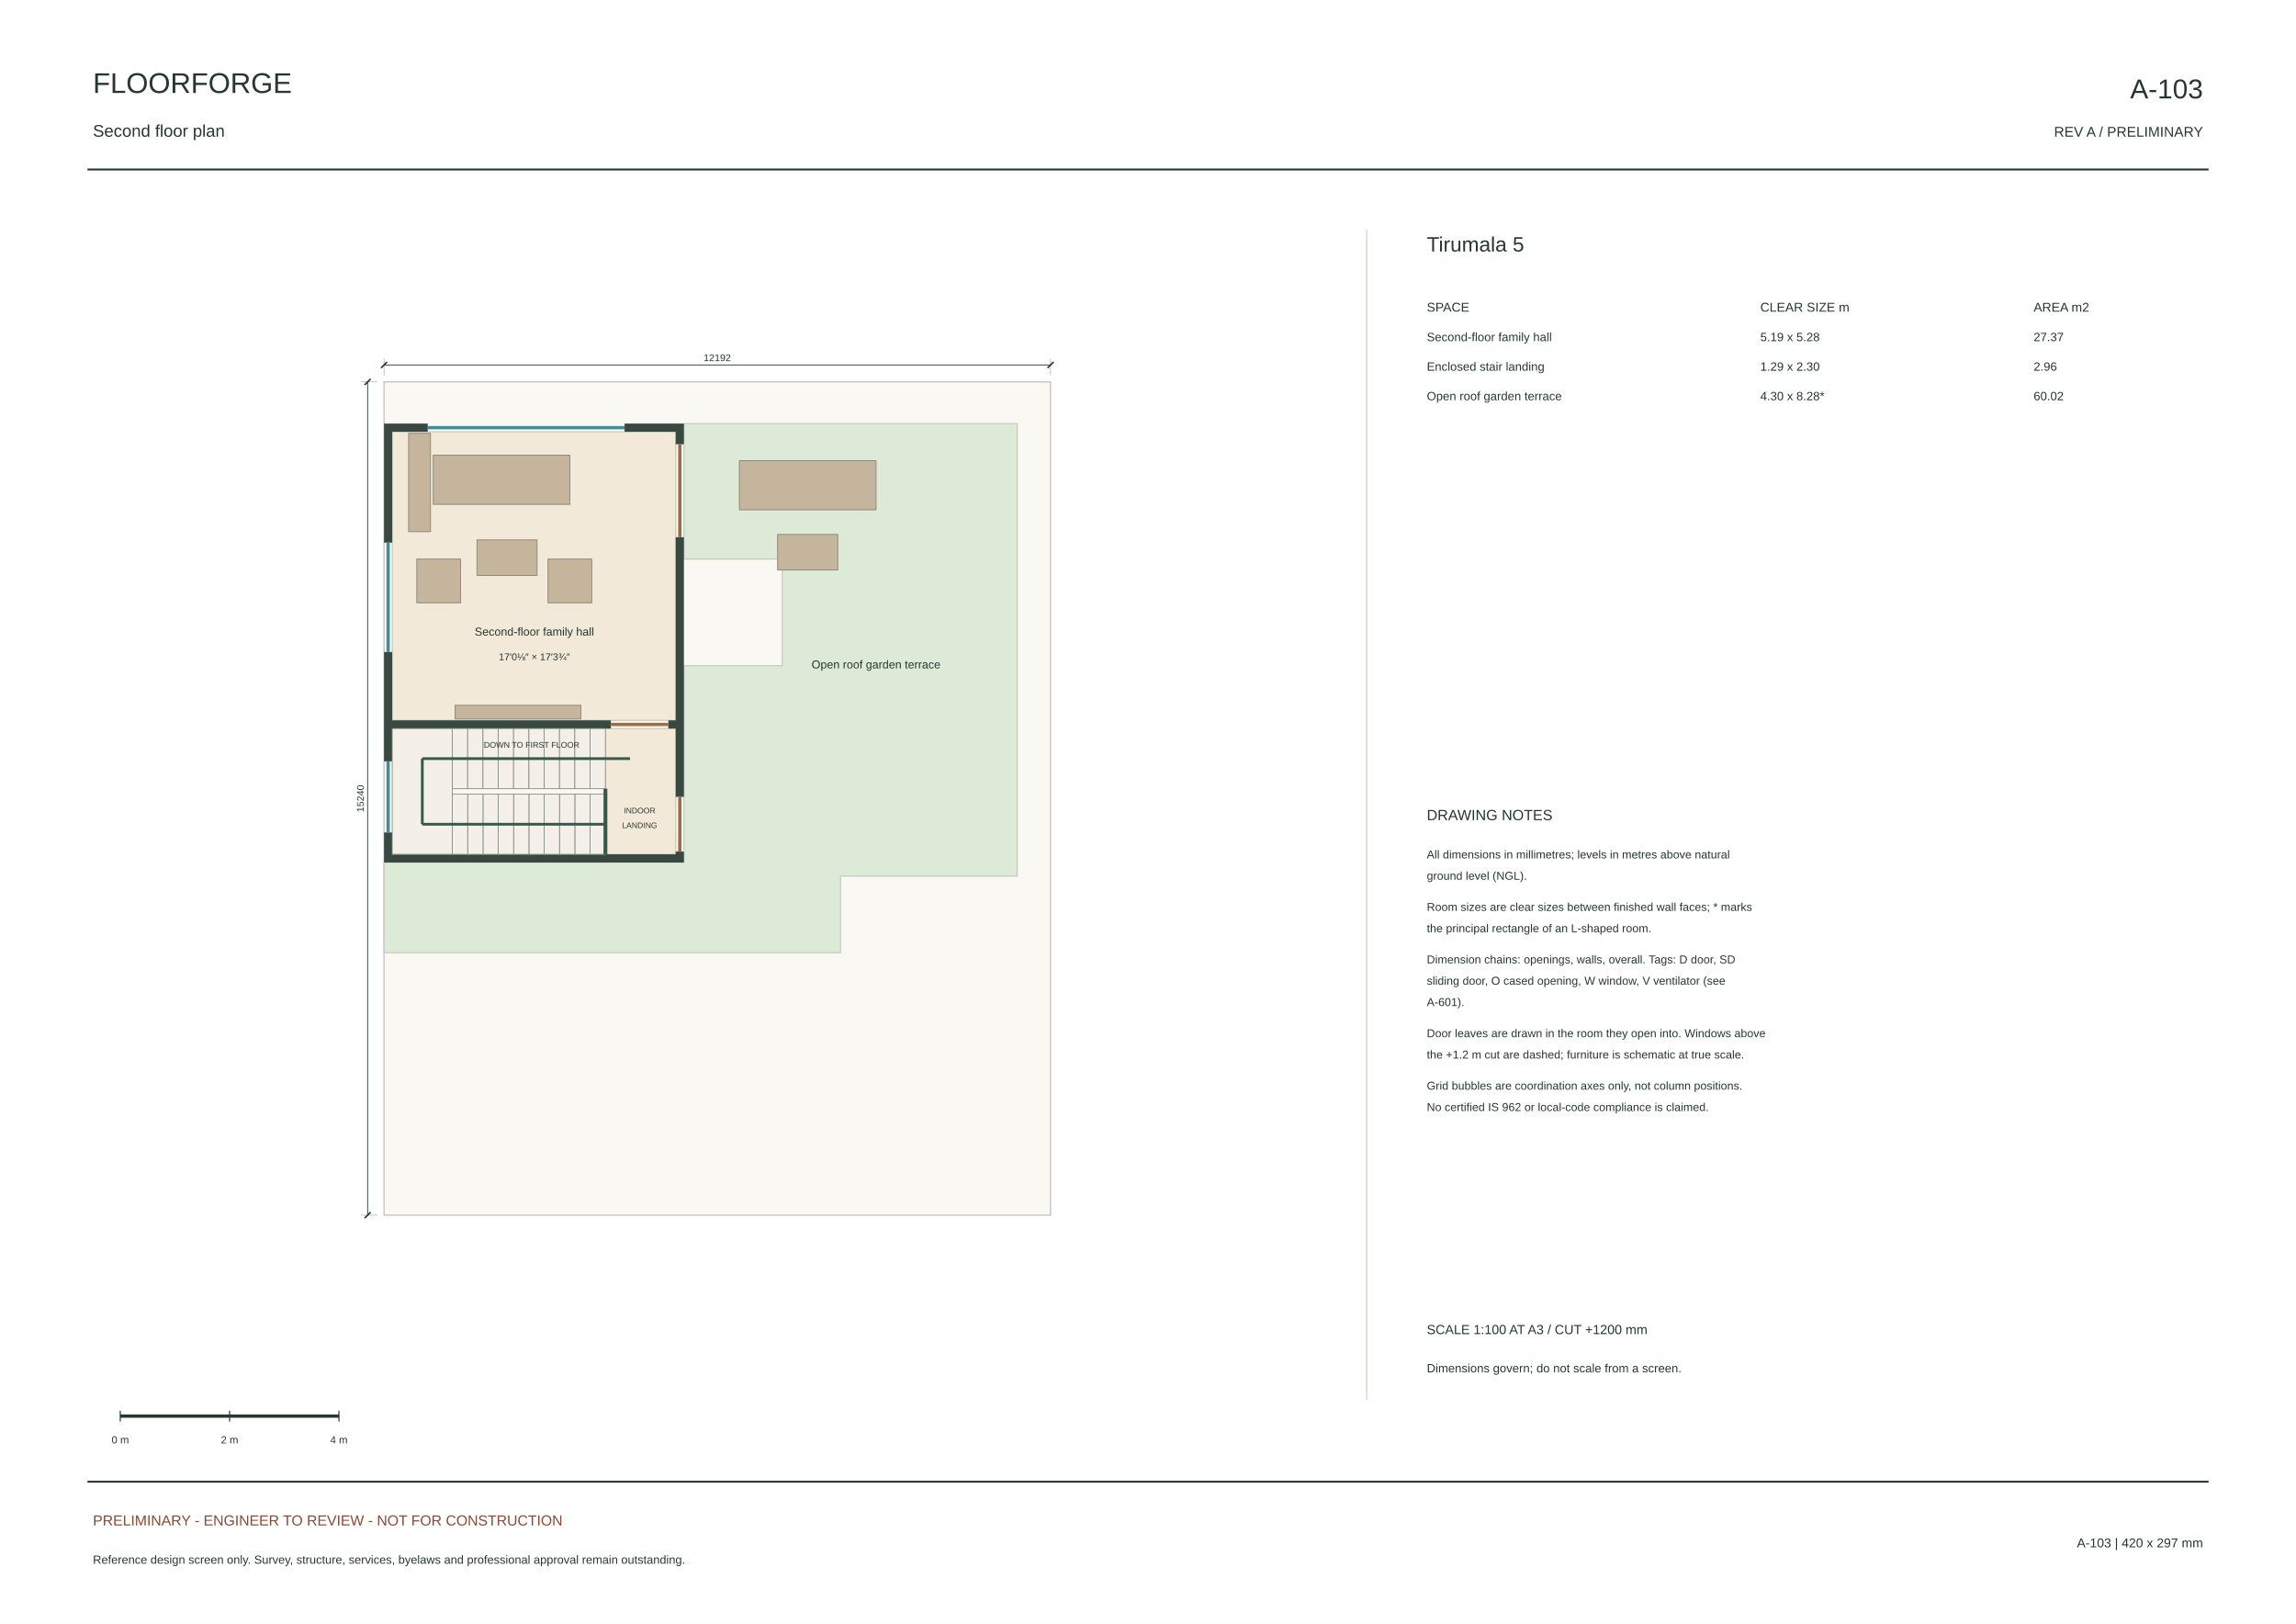
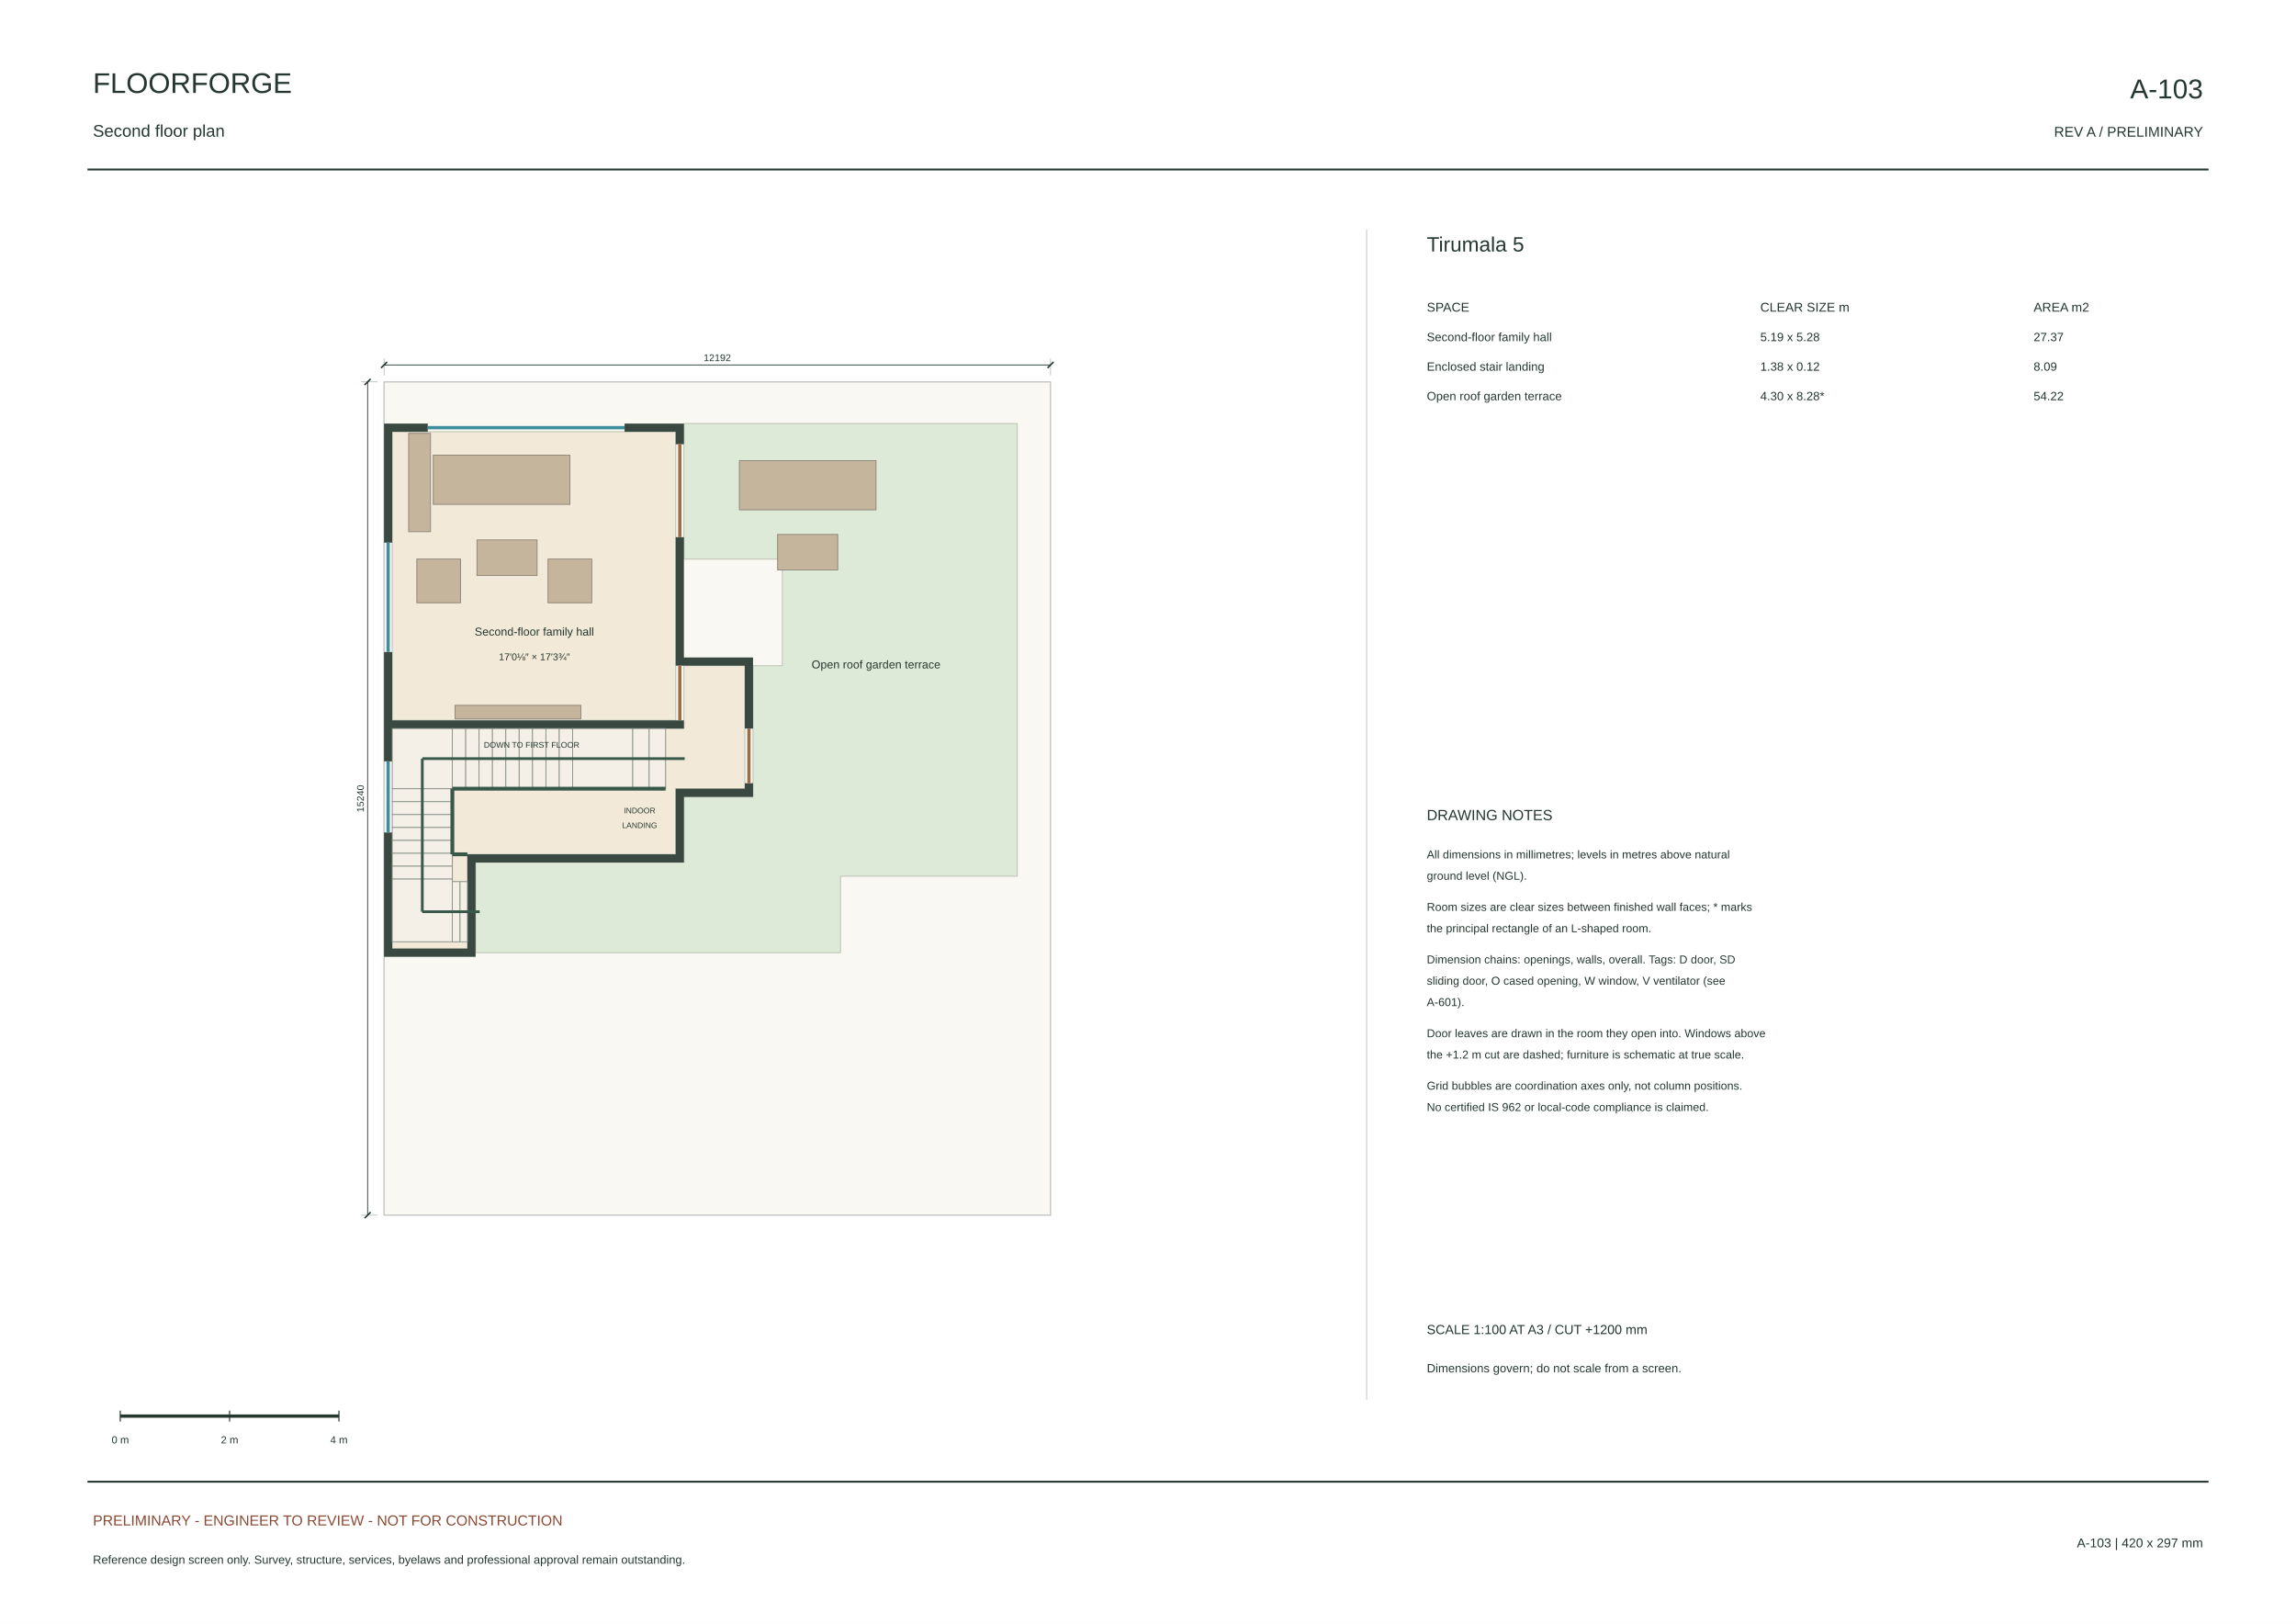
<svg xmlns="http://www.w3.org/2000/svg" width="420mm" height="297mm" viewBox="0 0 420 297">
  <rect width="420" height="297" fill="white" />
  <g font-family="Arial,Helvetica,sans-serif">
    <path d="M 16 31 H 404 M 16 271 H 404" stroke="#25372f" stroke-width=".35" />
    <text x="17" y="17" fill="#25372f" font-size="5.2" text-anchor="start">FLOORFORGE</text>
    <text x="17" y="25" fill="#25372f" font-size="3.1" text-anchor="start">Second floor plan</text>
    <text x="403" y="18" fill="#25372f" font-size="5" text-anchor="end">A-103</text>
    <text x="403" y="25" fill="#25372f" font-size="2.6" text-anchor="end">REV A / PRELIMINARY</text>
    <polygon points="70.25,222.25 192.17,222.25 192.17,69.85 70.25,69.85" fill="#faf8f2" stroke="#bbb" stroke-width="0.2" />
    <polygon points="123.606,131.75 123.606,78.97 71.75,78.97 71.75,131.75" fill="#f3e9d8" stroke="#c4c8ba" stroke-width="0.2" />
-     <polygon points="123.606,156.25 123.606,133.25 110.75,133.25 110.75,156.25" fill="#f3e9d8" stroke="#c4c8ba" stroke-width="0.2" />
-     <polygon points="186.074,106.75 186.074,133.25 186.074,160.25 153.75,160.25 153.75,174.25 70.25,174.25 70.25,157.75 125.106,157.75 125.106,133.25 125.106,131.75 125.106,121.75 143.106,121.75 143.106,102.25 125.106,102.25 125.106,77.47 186.074,77.47" fill="#deead8" stroke="#c4c8ba" stroke-width="0.2" />
-     <polygon points="71.75,99.25 70.25,99.25 70.25,77.47 78.25,77.47 78.25,78.97 71.75,78.97" fill="#394942" stroke="none" stroke-width="0.1" />
-     <polygon points="111.75,133.25 71.75,133.25 71.75,139.25 70.25,139.25 70.25,133.25 70.25,131.75 70.25,119.25 71.75,119.25 71.75,131.75 111.75,131.75" fill="#394942" stroke="none" stroke-width="0.1" />
-     <polygon points="71.75,156.25 123.606,156.25 123.606,155.75 125.106,155.75 125.106,157.75 70.25,157.75 70.25,152.25 71.75,152.25" fill="#394942" stroke="none" stroke-width="0.1" />
-     <polygon points="122.25,133.25 122.25,131.75 123.606,131.75 123.606,98.25 125.106,98.25 125.106,131.75 125.106,133.25 125.106,145.75 123.606,145.75 123.606,133.25" fill="#394942" stroke="none" stroke-width="0.1" />
+     <polygon points="71.75,172.25 82.75,172.25 84.125,172.25 85.5,172.25 85.5,173.5 71.75,173.5" fill="#f3e9d8" stroke="#c4c8ba" stroke-width="0.2" />
+     <polygon points="123.606,133.25 125.106,133.25 125.106,121.75 136.25,121.75 136.25,133.25 136.25,144.25 123.606,144.25 123.606,156.25 85.5,156.25 85.5,161.25 84.125,161.25 82.75,161.25 82.75,160.75 82.75,158.393 82.75,156.036 82.75,153.679 82.75,151.321 82.75,148.964 82.75,146.607 82.75,144.25 85.194,144.25 87.639,144.25 90.083,144.25 92.528,144.25 94.972,144.25 97.417,144.25 99.861,144.25 102.306,144.25 104.75,144.25 115.75,144.25 118.75,144.25 121.75,144.25 121.75,133.25" fill="#f3e9d8" stroke="#c4c8ba" stroke-width="0.2" />
+     <polygon points="186.074,106.75 186.074,133.25 186.074,160.25 153.75,160.25 153.75,174.25 87,174.25 87,157.75 125.106,157.75 125.106,145.75 137.75,145.75 137.75,121.75 143.106,121.75 143.106,102.25 125.106,102.25 125.106,77.47 186.074,77.47" fill="#deead8" stroke="#c4c8ba" stroke-width="0.2" />
+     <polygon points="70.25,175 70.25,152.25 71.75,152.25 71.75,156.25 71.75,173.5 85.5,173.5 85.5,156.25 123.606,156.25 123.606,144.25 136.25,144.25 136.25,143.25 137.75,143.25 137.75,145.75 125.106,145.75 125.106,157.75 87,157.75 87,175" fill="#394942" stroke="none" stroke-width="0.1" />
+     <polygon points="70.25,133.25 70.25,131.75 70.25,119.25 71.75,119.25 71.75,131.75 123.456,131.75 123.606,131.75 125.106,131.75 125.106,133.25 123.606,133.25 121.75,133.25 71.75,133.25 71.75,139.25 70.25,139.25" fill="#394942" stroke="none" stroke-width="0.1" />
+     <polygon points="125.256,121.75 125.106,121.75 123.606,121.75 123.606,120.25 123.606,98.25 125.106,98.25 125.106,120.25 137.75,120.25 137.75,133.25 136.25,133.25 136.25,121.75" fill="#394942" stroke="none" stroke-width="0.1" />
+     <polygon points="78.25,78.97 71.75,78.97 71.75,99.25 70.25,99.25 70.25,77.47 78.25,77.47" fill="#394942" stroke="none" stroke-width="0.1" />
    <polygon points="123.606,78.97 114.25,78.97 114.25,77.47 125.106,77.47 125.106,81.25 123.606,81.25" fill="#394942" stroke="none" stroke-width="0.1" />
-     <path d="M 111.75 132.5 L 122.25 132.5" fill="none" stroke="#9c6c42" stroke-width="0.6" />
+     <path d="M 124.356 131.75 L 124.356 121.75" fill="none" stroke="#9c6c42" stroke-width="0.6" />
    <path d="M 124.356 98.25 L 124.356 81.25" fill="none" stroke="#9c6c42" stroke-width="0.6" />
    <path d="M 78.25 78.22 L 114.25 78.22" fill="none" stroke="#3e8e9e" stroke-width="0.6" />
    <path d="M 71 119.25 L 71 99.25" fill="none" stroke="#3e8e9e" stroke-width="0.6" />
-     <path d="M 124.356 155.75 L 124.356 145.75" fill="none" stroke="#9c6c42" stroke-width="0.6" />
+     <path d="M 137 143.25 L 137 133.25" fill="none" stroke="#9c6c42" stroke-width="0.6" />
    <path d="M 71 152.25 L 71 139.25" fill="none" stroke="#3e8e9e" stroke-width="0.6" />
-     <polygon points="110.75,156.25 110.75,145.25 107.95,145.25 107.95,156.25" fill="#f4f0e8" stroke="#889087" stroke-width="0.15" />
-     <polygon points="107.95,156.25 107.95,145.25 105.15,145.25 105.15,156.25" fill="#f4f0e8" stroke="#889087" stroke-width="0.15" />
-     <polygon points="105.15,156.25 105.15,145.25 102.35,145.25 102.35,156.25" fill="#f4f0e8" stroke="#889087" stroke-width="0.15" />
-     <polygon points="102.35,156.25 102.35,145.25 99.55,145.25 99.55,156.25" fill="#f4f0e8" stroke="#889087" stroke-width="0.15" />
-     <polygon points="99.55,156.25 99.55,145.25 96.75,145.25 96.75,156.25" fill="#f4f0e8" stroke="#889087" stroke-width="0.15" />
-     <polygon points="96.75,156.25 96.75,145.25 93.95,145.25 93.95,156.25" fill="#f4f0e8" stroke="#889087" stroke-width="0.15" />
-     <polygon points="93.95,156.25 93.95,145.25 91.15,145.25 91.15,156.25" fill="#f4f0e8" stroke="#889087" stroke-width="0.15" />
-     <polygon points="91.15,156.25 91.15,145.25 88.35,145.25 88.35,156.25" fill="#f4f0e8" stroke="#889087" stroke-width="0.15" />
-     <polygon points="88.35,156.25 88.35,145.25 85.55,145.25 85.55,156.25" fill="#f4f0e8" stroke="#889087" stroke-width="0.15" />
-     <polygon points="85.55,156.25 85.55,145.25 82.75,145.25 82.75,156.25" fill="#f4f0e8" stroke="#889087" stroke-width="0.15" />
-     <polygon points="82.75,156.25 82.75,133.25 71.75,133.25 71.75,156.25" fill="#f4f0e8" stroke="#889087" stroke-width="0.15" />
-     <polygon points="85.55,144.25 85.55,133.25 82.75,133.25 82.75,144.25" fill="#f4f0e8" stroke="#889087" stroke-width="0.15" />
-     <polygon points="88.35,144.25 88.35,133.25 85.55,133.25 85.55,144.25" fill="#f4f0e8" stroke="#889087" stroke-width="0.15" />
-     <polygon points="91.15,144.25 91.15,133.25 88.35,133.25 88.35,144.25" fill="#f4f0e8" stroke="#889087" stroke-width="0.15" />
-     <polygon points="93.95,144.25 93.95,133.25 91.15,133.25 91.15,144.25" fill="#f4f0e8" stroke="#889087" stroke-width="0.15" />
-     <polygon points="96.75,144.25 96.75,133.25 93.95,133.25 93.95,144.25" fill="#f4f0e8" stroke="#889087" stroke-width="0.15" />
-     <polygon points="99.55,144.25 99.55,133.25 96.75,133.25 96.75,144.25" fill="#f4f0e8" stroke="#889087" stroke-width="0.15" />
-     <polygon points="102.35,144.25 102.35,133.25 99.55,133.25 99.55,144.25" fill="#f4f0e8" stroke="#889087" stroke-width="0.15" />
-     <polygon points="105.15,144.25 105.15,133.25 102.35,133.25 102.35,144.25" fill="#f4f0e8" stroke="#889087" stroke-width="0.15" />
-     <polygon points="107.95,144.25 107.95,133.25 105.15,133.25 105.15,144.25" fill="#f4f0e8" stroke="#889087" stroke-width="0.15" />
-     <polygon points="110.75,144.25 110.75,133.25 107.95,133.25 107.95,144.25" fill="#f4f0e8" stroke="#889087" stroke-width="0.15" />
-     <path d="M 115.25 138.75 L 77.25 138.75" fill="none" stroke="#38584a" stroke-width="0.5" />
-     <path d="M 77.25 138.75 L 77.25 150.75" fill="none" stroke="#38584a" stroke-width="0.5" />
-     <path d="M 77.25 150.75 L 110.75 150.75" fill="none" stroke="#38584a" stroke-width="0.5" />
-     <path d="M 110.75 156.25 L 110.75 144.25" fill="none" stroke="#38584a" stroke-width="0.7" />
+     <polygon points="85.5,172.25 85.5,161.25 84.125,161.25 84.125,172.25" fill="#f4f0e8" stroke="#889087" stroke-width="0.15" />
+     <polygon points="84.125,172.25 84.125,161.25 82.75,161.25 82.75,172.25" fill="#f4f0e8" stroke="#889087" stroke-width="0.15" />
+     <polygon points="82.75,172.25 82.75,160.75 71.75,160.75 71.75,172.25" fill="#f4f0e8" stroke="#889087" stroke-width="0.15" />
+     <polygon points="82.75,160.75 82.75,158.393 71.75,158.393 71.75,160.75" fill="#f4f0e8" stroke="#889087" stroke-width="0.15" />
+     <polygon points="82.75,158.393 82.75,156.036 71.75,156.036 71.75,158.393" fill="#f4f0e8" stroke="#889087" stroke-width="0.15" />
+     <polygon points="82.75,156.036 82.75,153.679 71.75,153.679 71.75,156.036" fill="#f4f0e8" stroke="#889087" stroke-width="0.15" />
+     <polygon points="82.75,153.679 82.75,151.321 71.75,151.321 71.75,153.679" fill="#f4f0e8" stroke="#889087" stroke-width="0.15" />
+     <polygon points="82.75,151.321 82.75,148.964 71.75,148.964 71.75,151.321" fill="#f4f0e8" stroke="#889087" stroke-width="0.15" />
+     <polygon points="82.75,148.964 82.75,146.607 71.75,146.607 71.75,148.964" fill="#f4f0e8" stroke="#889087" stroke-width="0.15" />
+     <polygon points="82.75,146.607 82.75,144.25 71.75,144.25 71.75,146.607" fill="#f4f0e8" stroke="#889087" stroke-width="0.15" />
+     <polygon points="82.75,144.25 82.75,133.25 71.75,133.25 71.75,144.25" fill="#f4f0e8" stroke="#889087" stroke-width="0.15" />
+     <polygon points="85.194,144.25 85.194,133.25 82.75,133.25 82.75,144.25" fill="#f4f0e8" stroke="#889087" stroke-width="0.15" />
+     <polygon points="87.639,144.25 87.639,133.25 85.194,133.25 85.194,144.25" fill="#f4f0e8" stroke="#889087" stroke-width="0.15" />
+     <polygon points="90.083,144.25 90.083,133.25 87.639,133.25 87.639,144.25" fill="#f4f0e8" stroke="#889087" stroke-width="0.15" />
+     <polygon points="92.528,144.25 92.528,133.25 90.083,133.25 90.083,144.25" fill="#f4f0e8" stroke="#889087" stroke-width="0.15" />
+     <polygon points="94.972,144.25 94.972,133.25 92.528,133.25 92.528,144.25" fill="#f4f0e8" stroke="#889087" stroke-width="0.15" />
+     <polygon points="97.417,144.25 97.417,133.25 94.972,133.25 94.972,144.25" fill="#f4f0e8" stroke="#889087" stroke-width="0.15" />
+     <polygon points="99.861,144.25 99.861,133.25 97.417,133.25 97.417,144.25" fill="#f4f0e8" stroke="#889087" stroke-width="0.15" />
+     <polygon points="102.306,144.25 102.306,133.25 99.861,133.25 99.861,144.25" fill="#f4f0e8" stroke="#889087" stroke-width="0.15" />
+     <polygon points="104.75,144.25 104.75,133.25 102.306,133.25 102.306,144.25" fill="#f4f0e8" stroke="#889087" stroke-width="0.15" />
+     <polygon points="115.75,144.25 115.75,133.25 104.75,133.25 104.75,144.25" fill="#f4f0e8" stroke="#889087" stroke-width="0.15" />
+     <polygon points="118.75,144.25 118.75,133.25 115.75,133.25 115.75,144.25" fill="#f4f0e8" stroke="#889087" stroke-width="0.15" />
+     <polygon points="121.75,144.25 121.75,133.25 118.75,133.25 118.75,144.25" fill="#f4f0e8" stroke="#889087" stroke-width="0.15" />
+     <path d="M 125.25 138.75 L 77.25 138.75" fill="none" stroke="#38584a" stroke-width="0.5" />
+     <path d="M 77.25 138.75 L 77.25 166.75" fill="none" stroke="#38584a" stroke-width="0.5" />
+     <path d="M 77.25 166.75 L 87.75 166.75" fill="none" stroke="#38584a" stroke-width="0.5" />
+     <path d="M 82.75 156.25 L 85.5 156.25" fill="none" stroke="#38584a" stroke-width="0.7" />
+     <path d="M 82.75 156.25 L 82.75 144.25" fill="none" stroke="#38584a" stroke-width="0.7" />
+     <path d="M 82.75 144.25 L 121.75 144.25" fill="none" stroke="#38584a" stroke-width="0.7" />
    <text x="97.25" y="136.75" fill="#25372f" font-size="1.5" text-anchor="middle">DOWN TO FIRST FLOOR</text>
    <text x="117" y="148.75" fill="#25372f" font-size="1.45" text-anchor="middle">INDOOR</text>
    <text x="117" y="151.45" fill="#25372f" font-size="1.45" text-anchor="middle">LANDING</text>
    <polygon points="104.25,92.25 104.25,83.25 79.25,83.25 79.25,92.25" fill="#c6b59d" stroke="#8a8276" stroke-width="0.15" />
    <polygon points="98.25,105.25 98.25,98.75 87.25,98.75 87.25,105.25" fill="#c6b59d" stroke="#8a8276" stroke-width="0.15" />
    <polygon points="84.25,110.25 84.25,102.25 76.25,102.25 76.25,110.25" fill="#c6b59d" stroke="#8a8276" stroke-width="0.15" />
    <polygon points="108.25,110.25 108.25,102.25 100.25,102.25 100.25,110.25" fill="#c6b59d" stroke="#8a8276" stroke-width="0.15" />
    <polygon points="106.25,131.5 106.25,129 83.25,129 83.25,131.5" fill="#c6b59d" stroke="#8a8276" stroke-width="0.15" />
    <polygon points="78.75,97.25 78.75,79.25 74.75,79.25 74.75,97.25" fill="#c6b59d" stroke="#8a8276" stroke-width="0.15" />
    <polygon points="160.25,93.25 160.25,84.25 135.25,84.25 135.25,93.25" fill="#c6b59d" stroke="#8a8276" stroke-width="0.15" />
    <polygon points="153.25,104.25 153.25,97.75 142.25,97.75 142.25,104.25" fill="#c6b59d" stroke="#8a8276" stroke-width="0.15" />
    <text x="97.75" y="116.25" fill="#25372f" font-size="2.1" text-anchor="middle">Second-floor family hall</text>
    <text x="97.75" y="120.75" fill="#25372f" font-size="1.8" text-anchor="middle">17′0⅛″ × 17′3¾″</text>
    <text x="160.25" y="122.25" fill="#25372f" font-size="2.1" text-anchor="middle">Open roof garden terrace</text>
    <path d="M 70.25 68.65 L 70.25 65.55" fill="none" stroke="#a8afa4" stroke-width="0.12" />
    <path d="M 192.17 68.65 L 192.17 65.55" fill="none" stroke="#a8afa4" stroke-width="0.12" />
    <path d="M 70.25 66.75 L 192.17 66.75" fill="none" stroke="#25372f" stroke-width="0.15" />
    <path d="M 69.7 67.3 L 70.8 66.2" fill="none" stroke="#25372f" stroke-width="0.28" />
    <path d="M 191.62 67.3 L 192.72 66.2" fill="none" stroke="#25372f" stroke-width="0.28" />
    <text x="131.21" y="66.05" fill="#25372f" font-size="1.8" text-anchor="middle">12192</text>
    <path d="M 69.05 222.25 L 66.05 222.25" fill="none" stroke="#a8afa4" stroke-width="0.12" />
    <path d="M 69.05 69.85 L 66.05 69.85" fill="none" stroke="#a8afa4" stroke-width="0.12" />
    <path d="M 67.25 222.25 L 67.25 69.85" fill="none" stroke="#25372f" stroke-width="0.15" />
    <path d="M 66.7 222.8 L 67.8 221.7" fill="none" stroke="#25372f" stroke-width="0.28" />
    <path d="M 66.7 70.4 L 67.8 69.3" fill="none" stroke="#25372f" stroke-width="0.28" />
    <text x="66.55" y="146.05" fill="#25372f" font-size="1.8" text-anchor="middle" transform="rotate(-90.0 66.55 146.05)">15240</text>
    <path d="M 250 42 V 256" stroke="#c9d0c7" stroke-width=".2" />
    <text x="261" y="46" fill="#25372f" font-size="3.8" text-anchor="start">Tirumala 5</text>
    <text x="261" y="57" fill="#25372f" font-size="2.35" text-anchor="start">SPACE</text>
    <text x="322" y="57" fill="#25372f" font-size="2.35" text-anchor="start">CLEAR SIZE m</text>
    <text x="372" y="57" fill="#25372f" font-size="2.35" text-anchor="start">AREA m2</text>
    <text x="261" y="62.4" fill="#25372f" font-size="2.2" text-anchor="start">Second-floor family hall</text>
    <text x="322" y="62.4" fill="#25372f" font-size="2.2" text-anchor="start">5.19 x 5.28</text>
    <text x="372" y="62.4" fill="#25372f" font-size="2.2" text-anchor="start">27.37</text>
    <text x="261" y="67.8" fill="#25372f" font-size="2.2" text-anchor="start">Enclosed stair landing</text>
-     <text x="322" y="67.8" fill="#25372f" font-size="2.2" text-anchor="start">1.29 x 2.30</text>
-     <text x="372" y="67.8" fill="#25372f" font-size="2.2" text-anchor="start">2.96</text>
+     <text x="322" y="67.8" fill="#25372f" font-size="2.2" text-anchor="start">1.38 x 0.12</text>
+     <text x="372" y="67.8" fill="#25372f" font-size="2.2" text-anchor="start">8.09</text>
    <text x="261" y="73.2" fill="#25372f" font-size="2.2" text-anchor="start">Open roof garden terrace</text>
    <text x="322" y="73.2" fill="#25372f" font-size="2.2" text-anchor="start">4.30 x 8.28*</text>
-     <text x="372" y="73.2" fill="#25372f" font-size="2.2" text-anchor="start">60.02</text>
+     <text x="372" y="73.2" fill="#25372f" font-size="2.2" text-anchor="start">54.22</text>
    <text x="261" y="150" fill="#25372f" font-size="2.7" text-anchor="start">DRAWING NOTES</text>
    <text x="261" y="157" fill="#25372f" font-size="2.1" text-anchor="start">All dimensions in millimetres; levels in metres above natural</text>
    <text x="261" y="160.9" fill="#25372f" font-size="2.1" text-anchor="start">ground level (NGL).</text>
    <text x="261" y="166.6" fill="#25372f" font-size="2.1" text-anchor="start">Room sizes are clear sizes between finished wall faces; * marks</text>
    <text x="261" y="170.5" fill="#25372f" font-size="2.1" text-anchor="start">the principal rectangle of an L-shaped room.</text>
    <text x="261" y="176.2" fill="#25372f" font-size="2.1" text-anchor="start">Dimension chains: openings, walls, overall. Tags: D door, SD</text>
    <text x="261" y="180.1" fill="#25372f" font-size="2.1" text-anchor="start">sliding door, O cased opening, W window, V ventilator (see</text>
    <text x="261" y="184" fill="#25372f" font-size="2.1" text-anchor="start">A-601).</text>
    <text x="261" y="189.7" fill="#25372f" font-size="2.1" text-anchor="start">Door leaves are drawn in the room they open into. Windows above</text>
    <text x="261" y="193.6" fill="#25372f" font-size="2.1" text-anchor="start">the +1.2 m cut are dashed; furniture is schematic at true scale.</text>
    <text x="261" y="199.3" fill="#25372f" font-size="2.1" text-anchor="start">Grid bubbles are coordination axes only, not column positions.</text>
    <text x="261" y="203.2" fill="#25372f" font-size="2.1" text-anchor="start">No certified IS 962 or local-code compliance is claimed.</text>
    <text x="261" y="244" fill="#25372f" font-size="2.4" text-anchor="start">SCALE 1:100 AT A3 / CUT +1200 mm</text>
    <text x="261" y="251" fill="#25372f" font-size="2.2" text-anchor="start">Dimensions govern; do not scale from a screen.</text>
    <path d="M 22 259 H 62.0" stroke="#25372f" stroke-width=".6" />
    <path d="M 22.0 258 V 260" stroke="#25372f" stroke-width=".2" />
    <text x="22" y="264" fill="#25372f" font-size="1.9" text-anchor="middle">0 m</text>
    <path d="M 42.0 258 V 260" stroke="#25372f" stroke-width=".2" />
    <text x="42" y="264" fill="#25372f" font-size="1.9" text-anchor="middle">2 m</text>
    <path d="M 62.0 258 V 260" stroke="#25372f" stroke-width=".2" />
    <text x="62" y="264" fill="#25372f" font-size="1.9" text-anchor="middle">4 m</text>
    <text x="17" y="279" fill="#8a4933" font-size="2.65" text-anchor="start">PRELIMINARY - ENGINEER TO REVIEW - NOT FOR CONSTRUCTION</text>
    <text x="17" y="286" fill="#25372f" font-size="2.15" text-anchor="start">Reference design screen only. Survey, structure, services, byelaws and professional approval remain outstanding.</text>
    <text x="403" y="283" fill="#25372f" font-size="2.35" text-anchor="end">A-103  |  420 x 297 mm</text>
  </g>
</svg>
